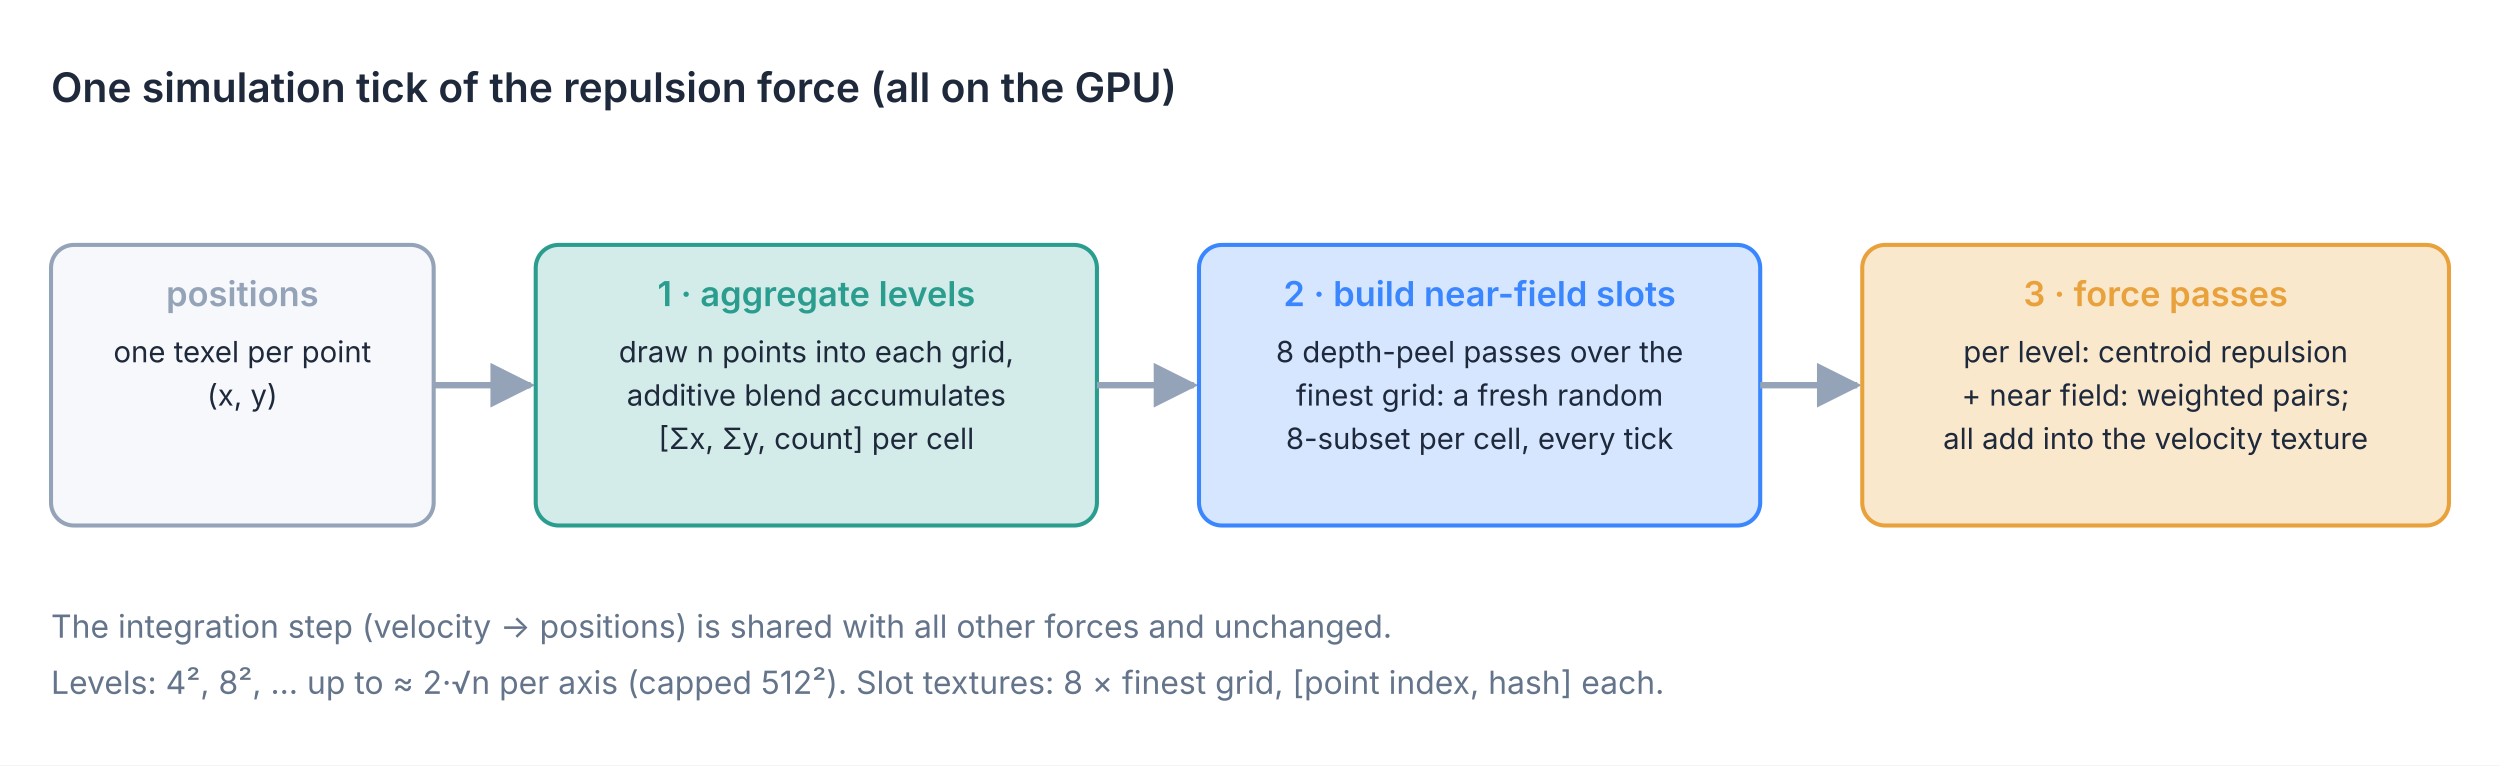
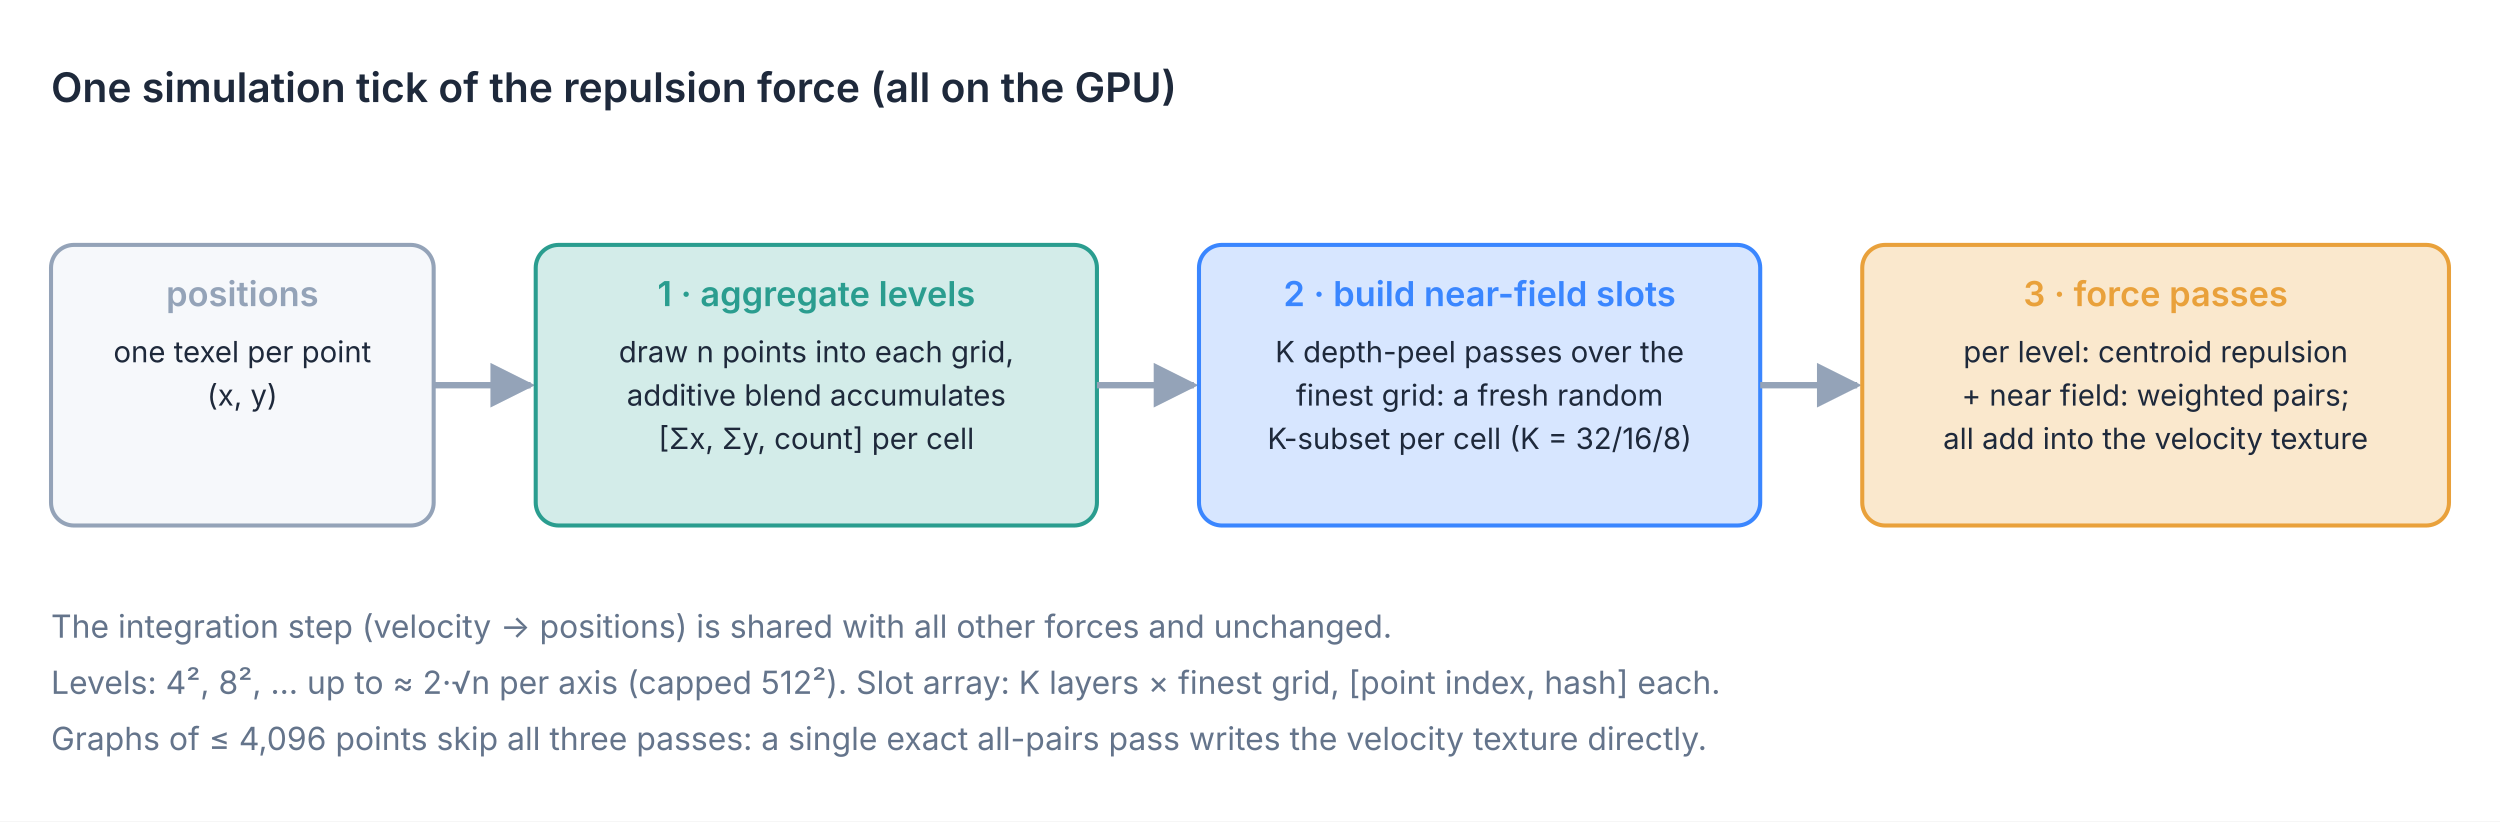
- <svg xmlns="http://www.w3.org/2000/svg" width="980" height="300" viewBox="0 0 980 300">
+ <svg xmlns="http://www.w3.org/2000/svg" width="980" height="322" viewBox="0 0 980 322">
  <defs>
    <marker id="arr" viewBox="0 0 10 10" refX="9" refY="5" markerWidth="7" markerHeight="7" orient="auto-start-reverse">
      <path d="M 0 0 L 10 5 L 0 10 z" fill="context-stroke" />
    </marker>
  </defs>
-   <rect width="980" height="300" fill="#ffffff" />
+   <rect width="980" height="322" fill="#ffffff" />
  <text x="20" y="40" font-family="ui-sans-serif, system-ui, -apple-system, sans-serif" font-size="16" fill="#1e293b" text-anchor="start" font-weight="600">One simulation tick of the repulsion force (all on the GPU)</text>
  <rect x="20" y="96" width="150" height="110" rx="9" fill="#f6f8fb" stroke="#94a3b8" stroke-width="1.6" />
  <text x="95" y="120" font-family="ui-sans-serif, system-ui, -apple-system, sans-serif" font-size="13.5" fill="#94a3b8" text-anchor="middle" font-weight="600">positions</text>
  <text x="95" y="142" font-family="ui-sans-serif, system-ui, -apple-system, sans-serif" font-size="11.5" fill="#1e293b" text-anchor="middle" font-weight="normal">one texel per point</text>
  <text x="95" y="159" font-family="ui-sans-serif, system-ui, -apple-system, sans-serif" font-size="11.5" fill="#1e293b" text-anchor="middle" font-weight="normal">(x, y)</text>
  <line x1="170.0" y1="151.0" x2="208.0" y2="151.0" stroke="#94a3b8" stroke-width="2.5" marker-end="url(#arr)" />
  <rect x="210" y="96" width="220" height="110" rx="9" fill="#d3ece9" stroke="#2a9d8f" stroke-width="1.6" />
  <text x="320" y="120" font-family="ui-sans-serif, system-ui, -apple-system, sans-serif" font-size="13.5" fill="#2a9d8f" text-anchor="middle" font-weight="600">1 · aggregate levels</text>
  <text x="320" y="142" font-family="ui-sans-serif, system-ui, -apple-system, sans-serif" font-size="11.5" fill="#1e293b" text-anchor="middle" font-weight="normal">draw n points into each grid,</text>
  <text x="320" y="159" font-family="ui-sans-serif, system-ui, -apple-system, sans-serif" font-size="11.5" fill="#1e293b" text-anchor="middle" font-weight="normal">additive blend accumulates</text>
  <text x="320" y="176" font-family="ui-sans-serif, system-ui, -apple-system, sans-serif" font-size="11.5" fill="#1e293b" text-anchor="middle" font-weight="normal">[Σx, Σy, count] per cell</text>
  <line x1="430.0" y1="151.0" x2="468.0" y2="151.0" stroke="#94a3b8" stroke-width="2.5" marker-end="url(#arr)" />
  <rect x="470" y="96" width="220" height="110" rx="9" fill="#d7e6ff" stroke="#3a86ff" stroke-width="1.6" />
  <text x="580" y="120" font-family="ui-sans-serif, system-ui, -apple-system, sans-serif" font-size="13.5" fill="#3a86ff" text-anchor="middle" font-weight="600">2 · build near-field slots</text>
-   <text x="580" y="142" font-family="ui-sans-serif, system-ui, -apple-system, sans-serif" font-size="11.5" fill="#1e293b" text-anchor="middle" font-weight="normal">8 depth-peel passes over the</text>
+   <text x="580" y="142" font-family="ui-sans-serif, system-ui, -apple-system, sans-serif" font-size="11.5" fill="#1e293b" text-anchor="middle" font-weight="normal">K depth-peel passes over the</text>
  <text x="580" y="159" font-family="ui-sans-serif, system-ui, -apple-system, sans-serif" font-size="11.5" fill="#1e293b" text-anchor="middle" font-weight="normal">finest grid: a fresh random</text>
-   <text x="580" y="176" font-family="ui-sans-serif, system-ui, -apple-system, sans-serif" font-size="11.5" fill="#1e293b" text-anchor="middle" font-weight="normal">8-subset per cell, every tick</text>
+   <text x="580" y="176" font-family="ui-sans-serif, system-ui, -apple-system, sans-serif" font-size="11.5" fill="#1e293b" text-anchor="middle" font-weight="normal">K-subset per cell (K = 32/16/8)</text>
  <line x1="690.0" y1="151.0" x2="728.0" y2="151.0" stroke="#94a3b8" stroke-width="2.5" marker-end="url(#arr)" />
  <rect x="730" y="96" width="230" height="110" rx="9" fill="#fae8cd" stroke="#e9a13b" stroke-width="1.6" />
  <text x="845" y="120" font-family="ui-sans-serif, system-ui, -apple-system, sans-serif" font-size="13.5" fill="#e9a13b" text-anchor="middle" font-weight="600">3 · force passes</text>
  <text x="845" y="142" font-family="ui-sans-serif, system-ui, -apple-system, sans-serif" font-size="11.5" fill="#1e293b" text-anchor="middle" font-weight="normal">per level: centroid repulsion</text>
  <text x="845" y="159" font-family="ui-sans-serif, system-ui, -apple-system, sans-serif" font-size="11.5" fill="#1e293b" text-anchor="middle" font-weight="normal">+ near field: weighted pairs;</text>
  <text x="845" y="176" font-family="ui-sans-serif, system-ui, -apple-system, sans-serif" font-size="11.5" fill="#1e293b" text-anchor="middle" font-weight="normal">all add into the velocity texture</text>
  <text x="20" y="250" font-family="ui-sans-serif, system-ui, -apple-system, sans-serif" font-size="12.5" fill="#64748b" text-anchor="start" font-weight="normal">The integration step (velocity → positions) is shared with all other forces and unchanged.</text>
-   <text x="20" y="272" font-family="ui-sans-serif, system-ui, -apple-system, sans-serif" font-size="12.5" fill="#64748b" text-anchor="start" font-weight="normal">Levels: 4², 8², … up to ≈ 2·√n per axis (capped 512²). Slot textures: 8 × finest grid, [point index, hash] each.</text>
+   <text x="20" y="272" font-family="ui-sans-serif, system-ui, -apple-system, sans-serif" font-size="12.5" fill="#64748b" text-anchor="start" font-weight="normal">Levels: 4², 8², … up to ≈ 2·√n per axis (capped 512²). Slot array: K layers × finest grid, [point index, hash] each.</text>
+   <text x="20" y="294" font-family="ui-sans-serif, system-ui, -apple-system, sans-serif" font-size="12.5" fill="#64748b" text-anchor="start" font-weight="normal">Graphs of ≤ 4,096 points skip all three passes: a single exact all-pairs pass writes the velocity texture directly.</text>
</svg>
